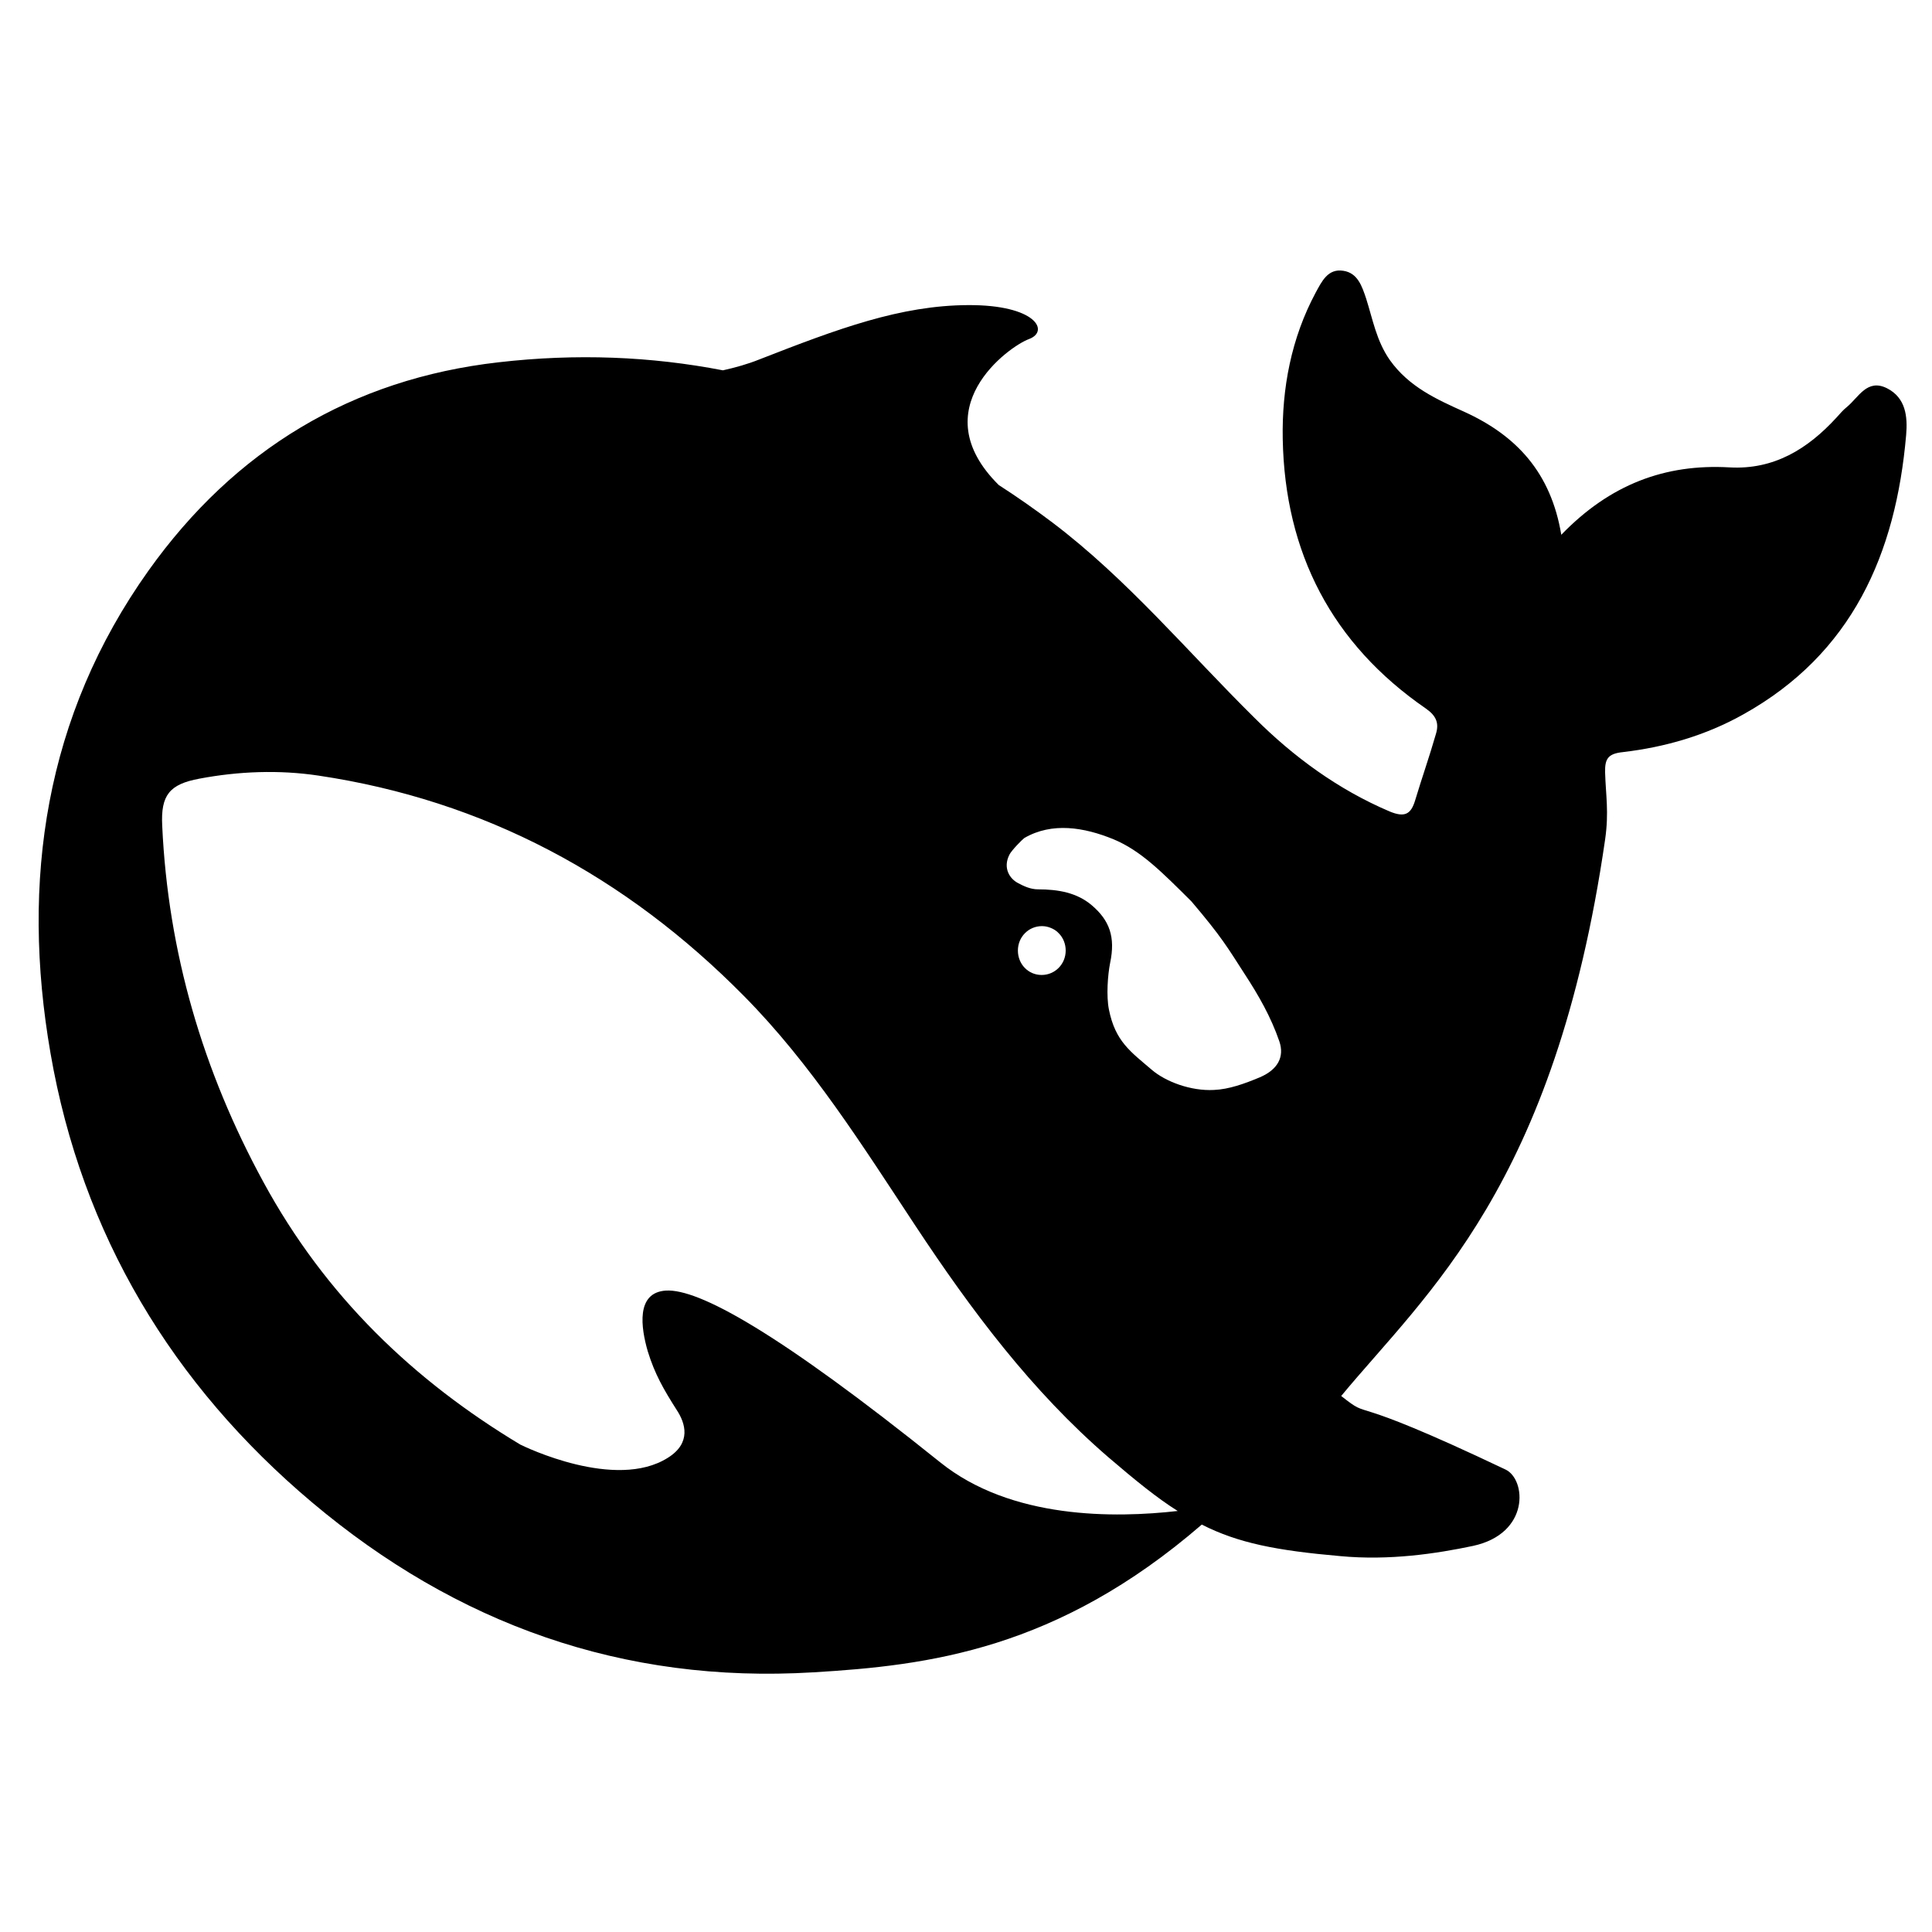
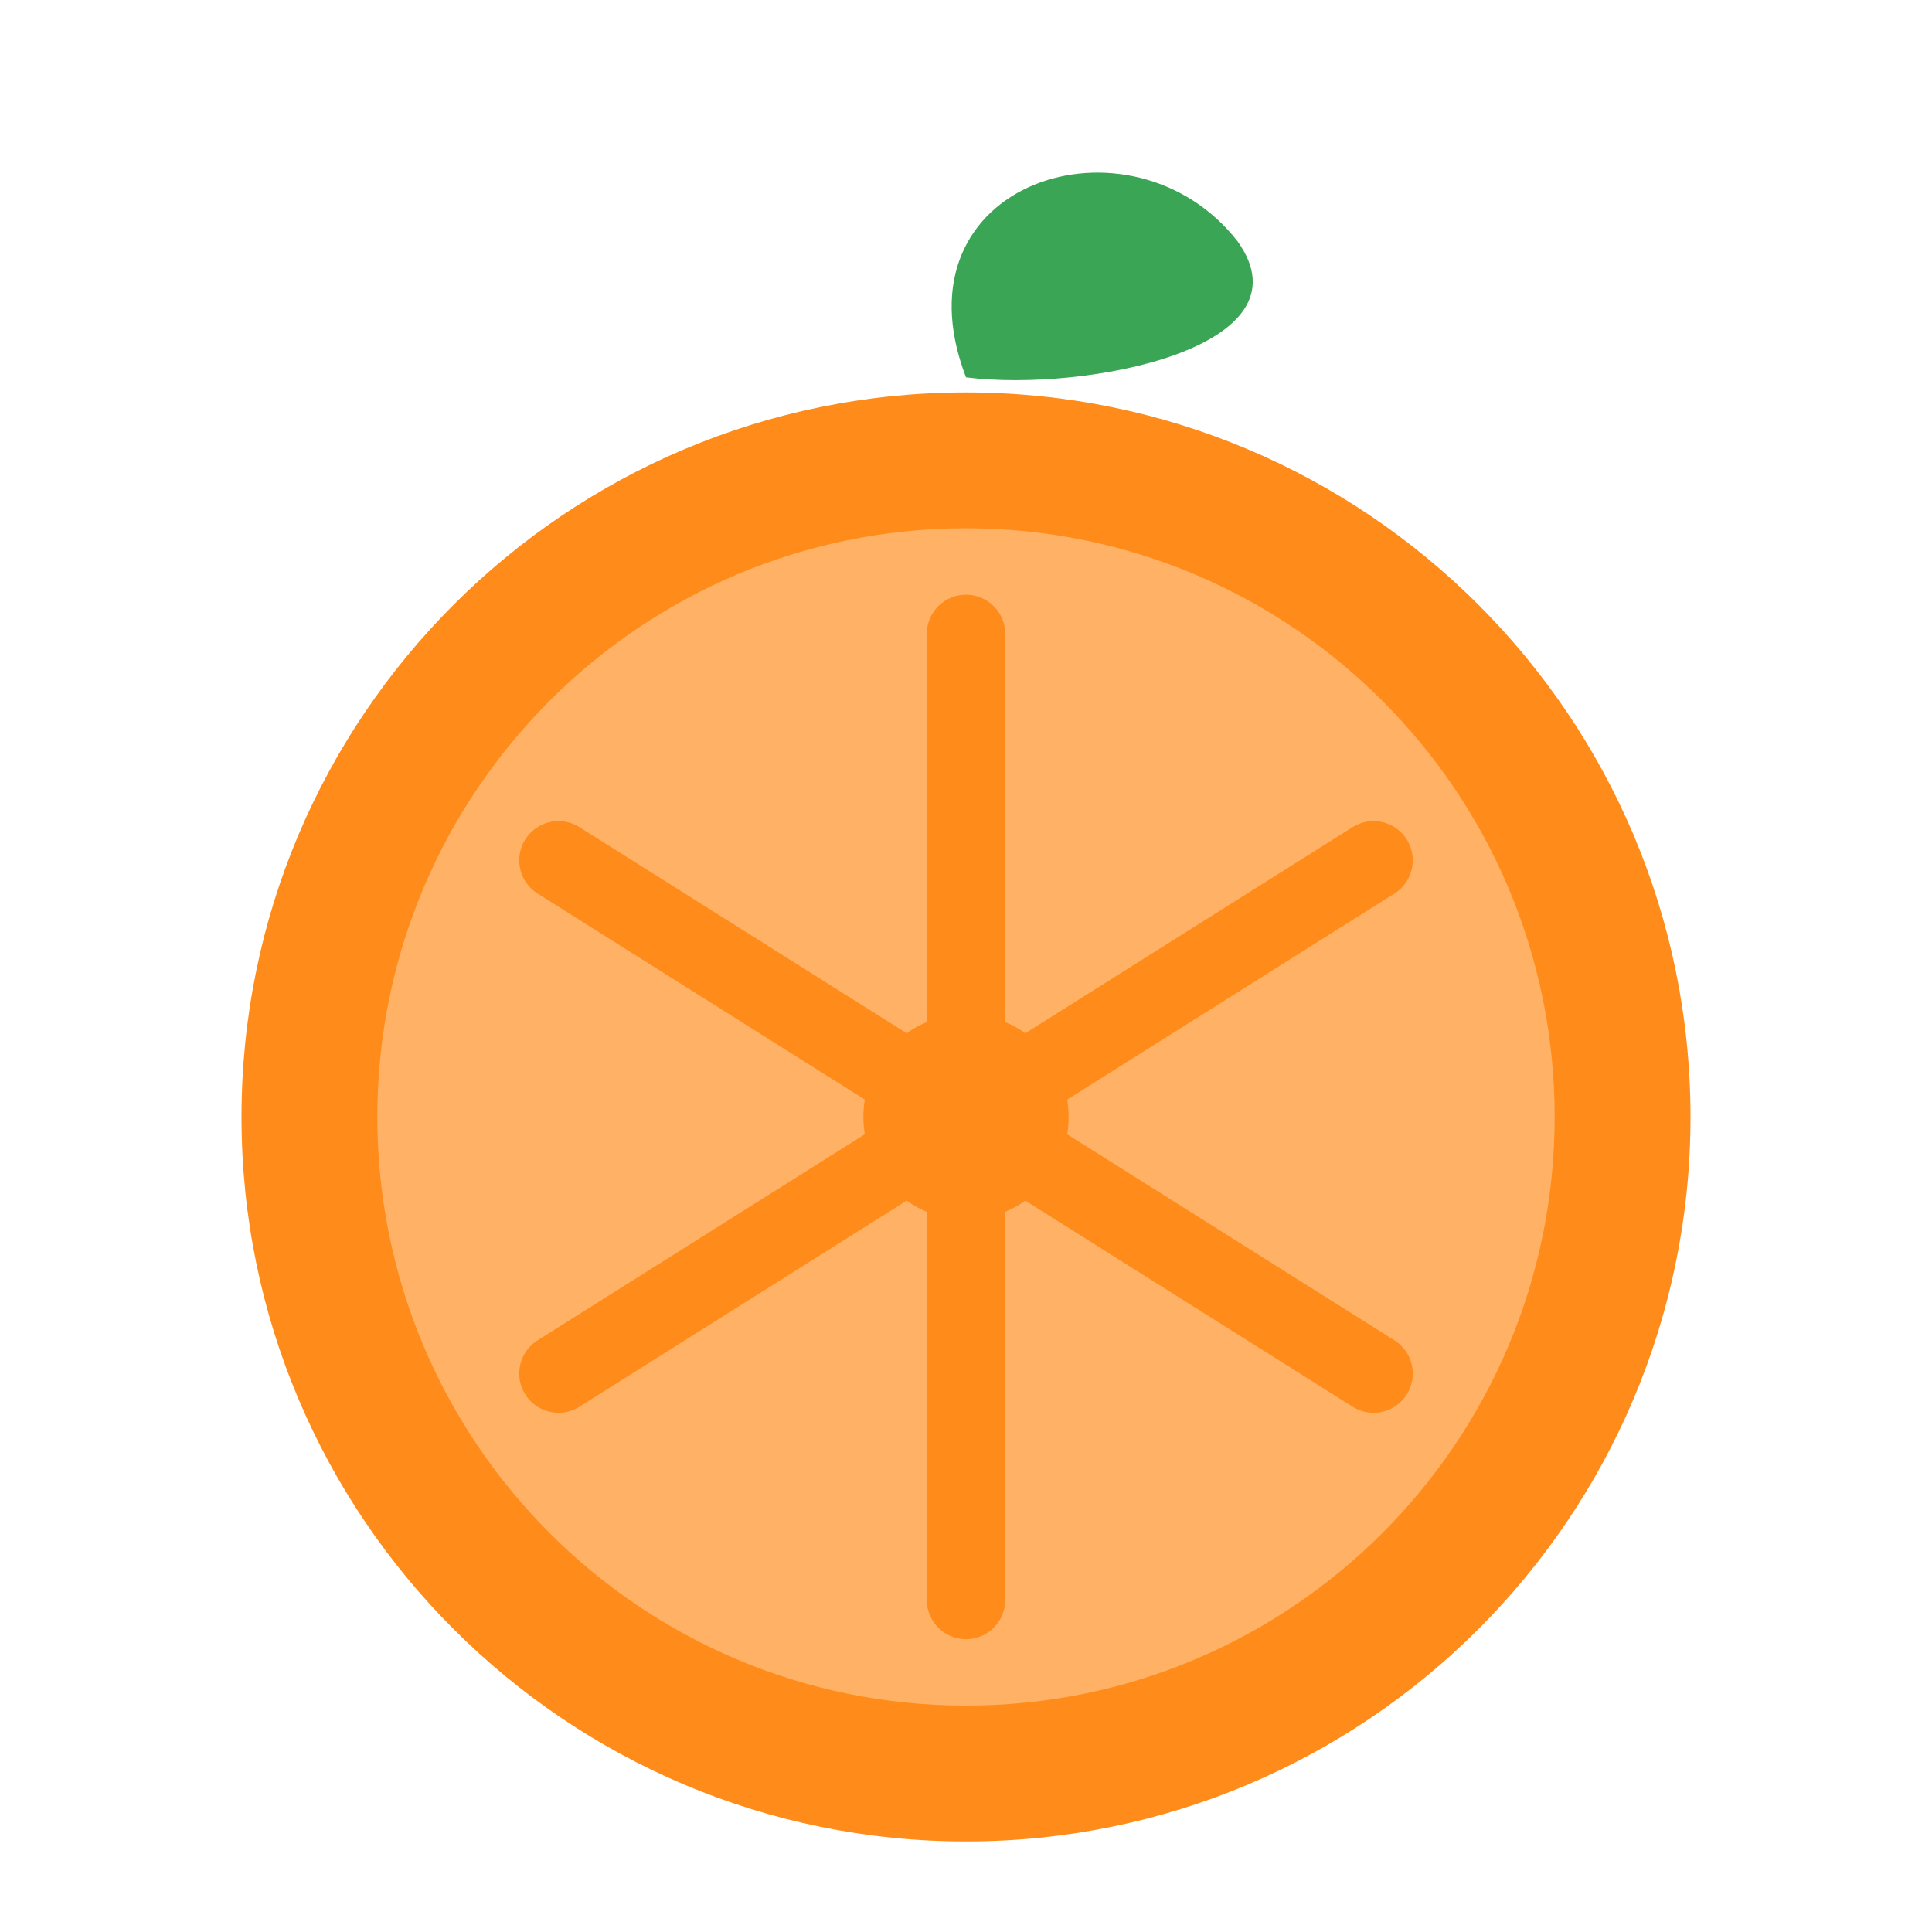
- <svg xmlns="http://www.w3.org/2000/svg" width="50" height="50" viewBox="0 0 50 50" fill="none">
-   <path id="path" d="M48.835 10.048C48.323 9.792 48.102 10.28 47.803 10.528C47.701 10.608 47.614 10.712 47.527 10.808C46.779 11.624 45.905 12.16 44.762 12.096C43.092 12 41.666 12.536 40.406 13.84C40.138 12.232 39.248 11.272 37.893 10.656C37.184 10.336 36.467 10.016 35.97 9.32C35.623 8.824 35.529 8.272 35.356 7.728C35.246 7.4 35.135 7.064 34.765 7.008C34.363 6.944 34.206 7.288 34.048 7.576C33.418 8.752 33.173 10.048 33.197 11.36C33.252 14.312 34.474 16.664 36.9 18.336C37.176 18.528 37.247 18.72 37.16 19C36.995 19.576 36.797 20.136 36.624 20.712C36.514 21.08 36.349 21.16 35.962 21C34.631 20.432 33.481 19.592 32.464 18.576C30.739 16.872 29.179 14.992 27.233 13.52C26.776 13.176 26.319 12.856 25.847 12.552C23.862 10.584 26.107 8.968 26.627 8.776C27.17 8.576 26.816 7.888 25.059 7.896C23.302 7.904 21.695 8.504 19.647 9.304C19.348 9.424 19.032 9.512 18.709 9.584C16.85 9.224 14.92 9.144 12.903 9.376C9.106 9.808 6.073 11.64 3.843 14.768C1.165 18.528 0.534 22.8 1.307 27.256C2.118 31.952 4.466 35.84 8.074 38.88C11.816 42.032 16.125 43.576 21.041 43.28C24.027 43.104 27.352 42.696 31.102 39.456C32.047 39.936 33.04 40.128 34.686 40.272C35.955 40.392 37.176 40.208 38.121 40.008C39.602 39.688 39.499 38.288 38.964 38.032C34.623 35.968 35.576 36.808 34.71 36.128C36.916 33.464 40.24 30.696 41.54 21.728C41.643 21.016 41.556 20.568 41.54 19.992C41.532 19.64 41.611 19.504 42.005 19.464C43.092 19.336 44.148 19.032 45.117 18.488C47.929 16.92 49.064 14.344 49.331 11.256C49.371 10.784 49.324 10.296 48.835 10.048ZM24.326 37.84C20.12 34.464 18.079 33.352 17.236 33.4C16.448 33.448 16.59 34.368 16.763 34.968C16.944 35.56 17.181 35.968 17.512 36.488C17.74 36.832 17.898 37.344 17.283 37.728C15.928 38.584 13.573 37.44 13.462 37.384C10.721 35.736 8.428 33.56 6.813 30.584C5.253 27.72 4.348 24.648 4.198 21.368C4.158 20.576 4.387 20.296 5.159 20.152C6.175 19.96 7.223 19.92 8.239 20.072C12.533 20.712 16.189 22.672 19.253 25.776C21.002 27.544 22.325 29.656 23.689 31.72C25.138 33.912 26.698 36 28.683 37.712C29.384 38.312 29.943 38.768 30.479 39.104C28.864 39.288 26.17 39.328 24.326 37.84ZM26.343 24.6C26.343 24.248 26.619 23.968 26.966 23.968C27.044 23.968 27.115 23.984 27.178 24.008C27.265 24.04 27.344 24.088 27.407 24.16C27.517 24.272 27.58 24.432 27.58 24.6C27.58 24.952 27.304 25.232 26.957 25.232C26.611 25.232 26.343 24.952 26.343 24.6ZM32.606 27.88C32.205 28.048 31.803 28.192 31.416 28.208C30.818 28.24 30.164 27.992 29.81 27.688C29.258 27.216 28.864 26.952 28.699 26.128C28.628 25.776 28.668 25.232 28.73 24.92C28.872 24.248 28.714 23.816 28.25 23.424C27.872 23.104 27.391 23.016 26.863 23.016C26.666 23.016 26.485 22.928 26.351 22.856C26.13 22.744 25.949 22.464 26.123 22.12C26.178 22.008 26.446 21.736 26.509 21.688C27.226 21.272 28.053 21.408 28.817 21.72C29.526 22.016 30.061 22.56 30.834 23.328C31.622 24.256 31.763 24.512 32.212 25.208C32.567 25.752 32.89 26.312 33.11 26.952C33.245 27.352 33.071 27.68 32.606 27.88Z" fill="#000" fill-opacity="1" fill-rule="nonzero" />
+ <svg xmlns="http://www.w3.org/2000/svg" viewBox="0 0 64 64">
+   <circle cx="32" cy="37" r="24" fill="#ff8c1a" />
+   <circle cx="32" cy="37" r="19.5" fill="#ffb266" />
+   <g stroke="#ff8c1a" stroke-width="2.6" stroke-linecap="round">
+     <line x1="32" y1="37" x2="32" y2="21" />
+     <line x1="32" y1="37" x2="45.5" y2="28.5" />
+     <line x1="32" y1="37" x2="45.5" y2="45.5" />
+     <line x1="32" y1="37" x2="32" y2="53" />
+     <line x1="32" y1="37" x2="18.5" y2="45.5" />
+     <line x1="32" y1="37" x2="18.5" y2="28.5" />
+   </g>
+   <circle cx="32" cy="37" r="3.4" fill="#ff8c1a" />
+   <path d="M32 12.5 C29.5 6, 37.5 3.5, 41 8 C43.5 11.5, 36 13, 32 12.5 Z" fill="#3aa655" />
</svg>
